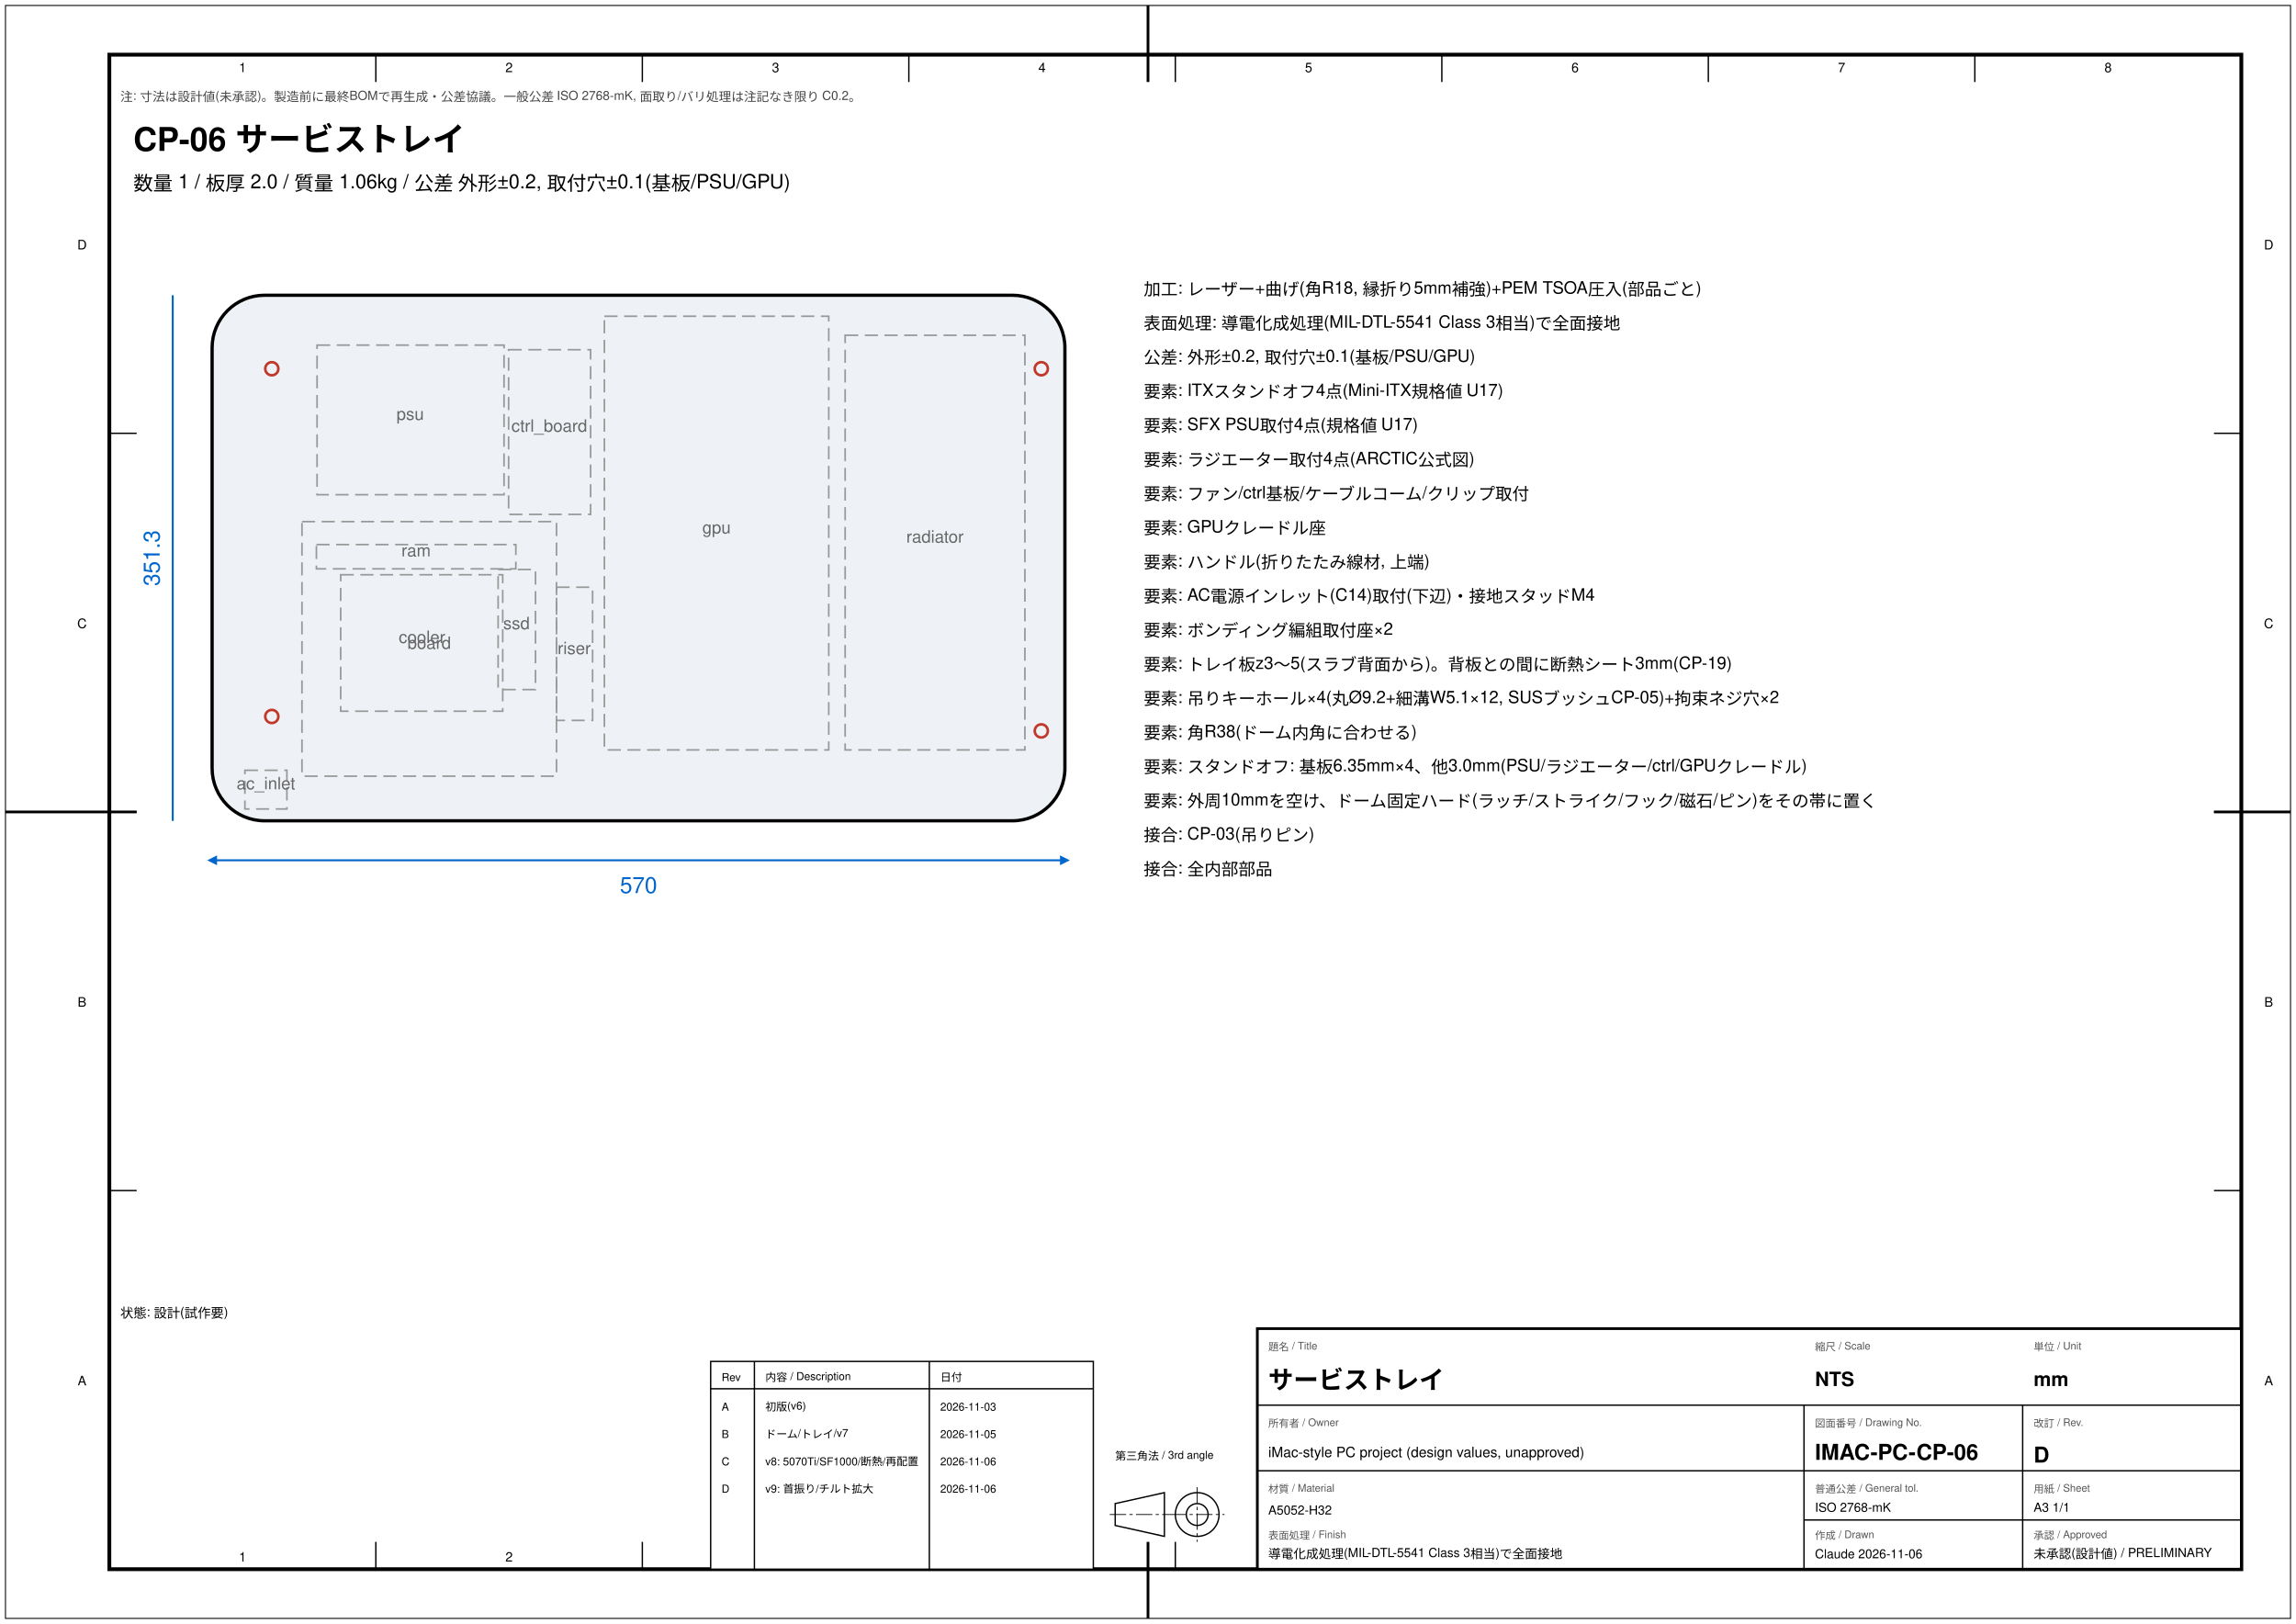
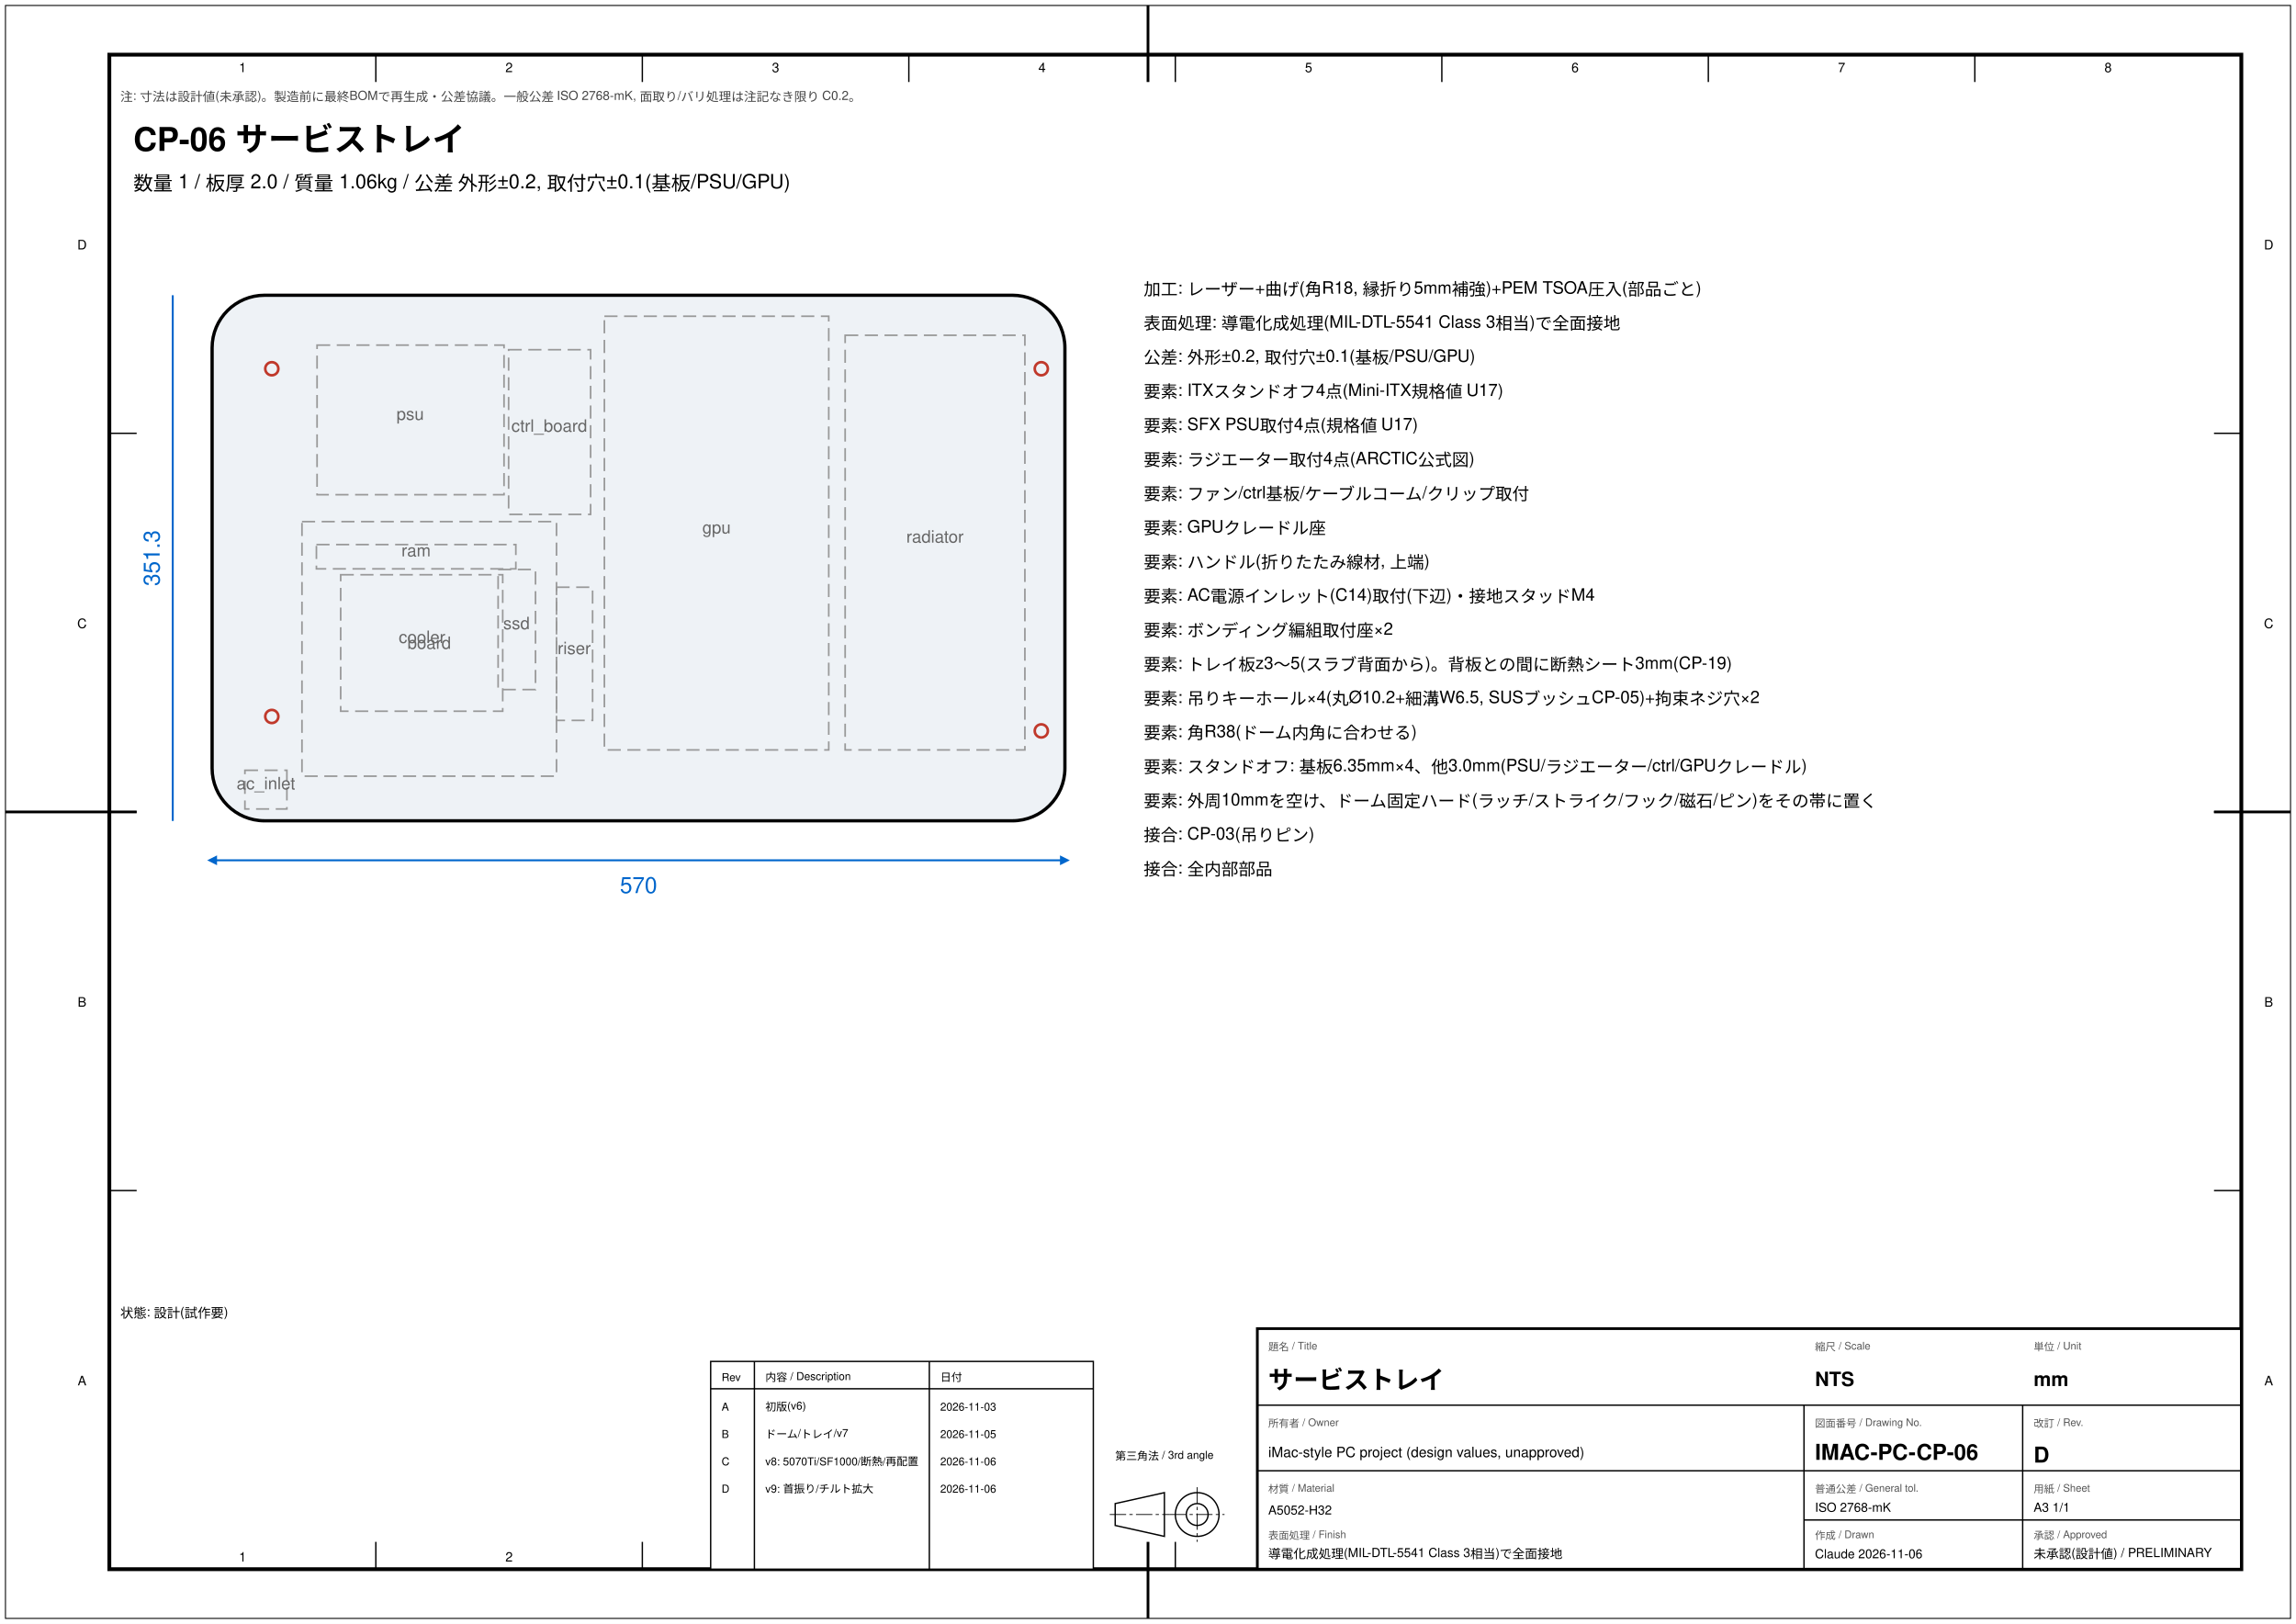
<svg xmlns="http://www.w3.org/2000/svg" viewBox="0 0 420 297" font-family="Helvetica,Arial,sans-serif">
  <defs>
    <marker id="a" markerWidth="5" markerHeight="5" refX="2.5" refY="2.5" orient="auto-start-reverse">
      <path d="M0,0 L5,2.5 L0,5 z" fill="#06c" />
    </marker>
  </defs>
  <rect width="100%" height="100%" fill="#fff" />
  <rect x="1" y="1" width="418" height="295" fill="none" stroke="#000" stroke-width=".18" />
  <rect x="20" y="10" width="390" height="277" fill="none" stroke="#000" stroke-width=".7" />
  <line x1="68.75" y1="10" x2="68.75" y2="15" stroke="#000" stroke-width="0.25" />
  <line x1="68.75" y1="287" x2="68.75" y2="282" stroke="#000" stroke-width="0.25" />
  <text x="44.38" y="13.20" font-size="2.4" text-anchor="middle" font-weight="normal" fill="#000">1</text>
  <text x="44.38" y="285.60" font-size="2.4" text-anchor="middle" font-weight="normal" fill="#000">1</text>
  <line x1="117.5" y1="10" x2="117.5" y2="15" stroke="#000" stroke-width="0.25" />
  <line x1="117.5" y1="287" x2="117.5" y2="282" stroke="#000" stroke-width="0.25" />
  <text x="93.12" y="13.20" font-size="2.4" text-anchor="middle" font-weight="normal" fill="#000">2</text>
  <text x="93.12" y="285.60" font-size="2.4" text-anchor="middle" font-weight="normal" fill="#000">2</text>
  <line x1="166.25" y1="10" x2="166.25" y2="15" stroke="#000" stroke-width="0.25" />
  <line x1="166.25" y1="287" x2="166.25" y2="282" stroke="#000" stroke-width="0.25" />
  <text x="141.88" y="13.20" font-size="2.4" text-anchor="middle" font-weight="normal" fill="#000">3</text>
  <text x="141.88" y="285.60" font-size="2.4" text-anchor="middle" font-weight="normal" fill="#000">3</text>
  <line x1="215.0" y1="10" x2="215.0" y2="15" stroke="#000" stroke-width="0.25" />
  <line x1="215.0" y1="287" x2="215.0" y2="282" stroke="#000" stroke-width="0.25" />
  <text x="190.62" y="13.20" font-size="2.4" text-anchor="middle" font-weight="normal" fill="#000">4</text>
  <text x="190.62" y="285.60" font-size="2.4" text-anchor="middle" font-weight="normal" fill="#000">4</text>
  <line x1="263.75" y1="10" x2="263.75" y2="15" stroke="#000" stroke-width="0.25" />
  <line x1="263.75" y1="287" x2="263.75" y2="282" stroke="#000" stroke-width="0.25" />
  <text x="239.38" y="13.20" font-size="2.4" text-anchor="middle" font-weight="normal" fill="#000">5</text>
  <text x="239.38" y="285.60" font-size="2.4" text-anchor="middle" font-weight="normal" fill="#000">5</text>
  <line x1="312.5" y1="10" x2="312.5" y2="15" stroke="#000" stroke-width="0.25" />
  <line x1="312.5" y1="287" x2="312.5" y2="282" stroke="#000" stroke-width="0.25" />
  <text x="288.12" y="13.20" font-size="2.4" text-anchor="middle" font-weight="normal" fill="#000">6</text>
  <text x="288.12" y="285.60" font-size="2.4" text-anchor="middle" font-weight="normal" fill="#000">6</text>
  <line x1="361.25" y1="10" x2="361.25" y2="15" stroke="#000" stroke-width="0.25" />
  <line x1="361.25" y1="287" x2="361.25" y2="282" stroke="#000" stroke-width="0.25" />
  <text x="336.88" y="13.20" font-size="2.4" text-anchor="middle" font-weight="normal" fill="#000">7</text>
  <text x="336.88" y="285.60" font-size="2.4" text-anchor="middle" font-weight="normal" fill="#000">7</text>
  <text x="385.62" y="13.20" font-size="2.4" text-anchor="middle" font-weight="normal" fill="#000">8</text>
  <text x="385.62" y="285.60" font-size="2.4" text-anchor="middle" font-weight="normal" fill="#000">8</text>
  <line x1="20" y1="79.25" x2="25" y2="79.25" stroke="#000" stroke-width="0.25" />
  <line x1="410" y1="79.25" x2="405" y2="79.25" stroke="#000" stroke-width="0.25" />
  <line x1="20" y1="148.5" x2="25" y2="148.5" stroke="#000" stroke-width="0.25" />
  <line x1="410" y1="148.5" x2="405" y2="148.5" stroke="#000" stroke-width="0.25" />
  <line x1="20" y1="217.75" x2="25" y2="217.75" stroke="#000" stroke-width="0.25" />
  <line x1="410" y1="217.75" x2="405" y2="217.75" stroke="#000" stroke-width="0.25" />
  <text x="15.00" y="45.62" font-size="2.4" text-anchor="middle" font-weight="normal" fill="#000">D</text>
  <text x="415.00" y="45.62" font-size="2.4" text-anchor="middle" font-weight="normal" fill="#000">D</text>
  <text x="15.00" y="114.88" font-size="2.4" text-anchor="middle" font-weight="normal" fill="#000">C</text>
  <text x="415.00" y="114.88" font-size="2.4" text-anchor="middle" font-weight="normal" fill="#000">C</text>
  <text x="15.00" y="184.12" font-size="2.4" text-anchor="middle" font-weight="normal" fill="#000">B</text>
  <text x="415.00" y="184.12" font-size="2.4" text-anchor="middle" font-weight="normal" fill="#000">B</text>
  <text x="15.00" y="253.38" font-size="2.4" text-anchor="middle" font-weight="normal" fill="#000">A</text>
  <text x="415.00" y="253.38" font-size="2.4" text-anchor="middle" font-weight="normal" fill="#000">A</text>
  <line x1="1" y1="148.5" x2="25" y2="148.5" stroke="#000" stroke-width="0.5" />
  <line x1="405" y1="148.5" x2="419" y2="148.5" stroke="#000" stroke-width="0.5" />
  <line x1="210.0" y1="1" x2="210.0" y2="15" stroke="#000" stroke-width="0.5" />
  <line x1="210.0" y1="282" x2="210.0" y2="296" stroke="#000" stroke-width="0.5" />
  <rect x="230" y="243" width="180" height="44" fill="#fff" stroke="#000" stroke-width=".5" />
  <line x1="230" y1="257" x2="410" y2="257" stroke="#000" stroke-width="0.25" />
  <line x1="230" y1="269" x2="410" y2="269" stroke="#000" stroke-width="0.25" />
  <line x1="330" y1="257" x2="330" y2="287" stroke="#000" stroke-width="0.25" />
  <line x1="370" y1="257" x2="370" y2="287" stroke="#000" stroke-width="0.25" />
  <line x1="330" y1="278" x2="410" y2="278" stroke="#000" stroke-width="0.25" />
  <text x="232.00" y="247.00" font-size="1.9" text-anchor="start" font-weight="normal" fill="#555">題名 / Title</text>
  <text x="232.00" y="254.00" font-size="4.6" text-anchor="start" font-weight="bold" fill="#000">サービストレイ</text>
  <text x="232.00" y="261.00" font-size="1.9" text-anchor="start" font-weight="normal" fill="#555">所有者 / Owner</text>
  <text x="232.00" y="266.50" font-size="2.6" text-anchor="start" font-weight="normal" fill="#000">iMac-style PC project (design values, unapproved)</text>
  <text x="232.00" y="273.00" font-size="1.9" text-anchor="start" font-weight="normal" fill="#555">材質 / Material</text>
  <text x="232.00" y="277.00" font-size="2.3" text-anchor="start" font-weight="normal" fill="#000">A5052-H32</text>
  <text x="232.00" y="281.50" font-size="1.9" text-anchor="start" font-weight="normal" fill="#555">表面処理 / Finish</text>
  <text x="232.00" y="285.00" font-size="2.3" text-anchor="start" font-weight="normal" fill="#000">導電化成処理(MIL-DTL-5541 Class 3相当)で全面接地</text>
  <text x="332.00" y="261.00" font-size="1.9" text-anchor="start" font-weight="normal" fill="#555">図面番号 / Drawing No.</text>
  <text x="332.00" y="267.00" font-size="4.0" text-anchor="start" font-weight="bold" fill="#000">IMAC-PC-CP-06</text>
  <text x="332.00" y="273.00" font-size="1.9" text-anchor="start" font-weight="normal" fill="#555">普通公差 / General tol.</text>
  <text x="332.00" y="276.50" font-size="2.3" text-anchor="start" font-weight="normal" fill="#000">ISO 2768-mK</text>
  <text x="372.00" y="261.00" font-size="1.9" text-anchor="start" font-weight="normal" fill="#555">改訂 / Rev.</text>
  <text x="372.00" y="267.50" font-size="4.0" text-anchor="start" font-weight="bold" fill="#000">D</text>
  <text x="372.00" y="273.00" font-size="1.9" text-anchor="start" font-weight="normal" fill="#555">用紙 / Sheet</text>
  <text x="372.00" y="276.50" font-size="2.3" text-anchor="start" font-weight="normal" fill="#000">A3  1/1</text>
  <text x="332.00" y="247.00" font-size="1.9" text-anchor="start" font-weight="normal" fill="#555">縮尺 / Scale</text>
  <text x="332.00" y="253.50" font-size="3.6" text-anchor="start" font-weight="bold" fill="#000">NTS</text>
  <text x="372.00" y="247.00" font-size="1.9" text-anchor="start" font-weight="normal" fill="#555">単位 / Unit</text>
  <text x="372.00" y="253.50" font-size="3.6" text-anchor="start" font-weight="bold" fill="#000">mm</text>
  <text x="332.00" y="281.50" font-size="1.9" text-anchor="start" font-weight="normal" fill="#555">作成 / Drawn</text>
  <text x="332.00" y="285.00" font-size="2.3" text-anchor="start" font-weight="normal" fill="#000">Claude 2026-11-06</text>
  <text x="372.00" y="281.50" font-size="1.9" text-anchor="start" font-weight="normal" fill="#555">承認 / Approved</text>
  <text x="372.00" y="285.00" font-size="2.3" text-anchor="start" font-weight="normal" fill="#000">未承認(設計値) / PRELIMINARY</text>
  <g transform="translate(204,273)" stroke="#000" stroke-width=".25" fill="none">
    <path d="M0,2 L9,0 L9,8 L0,6 Z" />
    <line x1="-1" y1="4" x2="10" y2="4" stroke="#000" stroke-width="0.15" stroke-dasharray="3,0.6,0.6,0.6" />
    <circle cx="15" cy="4" r="4" />
    <circle cx="15" cy="4" r="2" />
    <line x1="10" y1="4" x2="20" y2="4" stroke="#000" stroke-width="0.15" stroke-dasharray="3,0.6,0.6,0.6" />
    <line x1="15" y1="-1" x2="15" y2="9" stroke="#000" stroke-width="0.15" stroke-dasharray="3,0.6,0.6,0.6" />
  </g>
  <text x="204.00" y="267.00" font-size="2.0" text-anchor="start" font-weight="normal" fill="#000">第三角法 / 3rd angle</text>
  <rect x="130" y="249" width="70" height="38" fill="#fff" stroke="#000" stroke-width=".25" />
  <line x1="130" y1="254" x2="200" y2="254" stroke="#000" stroke-width="0.25" />
  <line x1="138" y1="249" x2="138" y2="287" stroke="#000" stroke-width="0.25" />
  <line x1="170" y1="249" x2="170" y2="287" stroke="#000" stroke-width="0.25" />
  <text x="132.00" y="252.60" font-size="2.0" text-anchor="start" font-weight="normal" fill="#000">Rev</text>
  <text x="140.00" y="252.60" font-size="2.0" text-anchor="start" font-weight="normal" fill="#000">内容 / Description</text>
  <text x="172.00" y="252.60" font-size="2.0" text-anchor="start" font-weight="normal" fill="#000">日付</text>
  <text x="132.00" y="258.00" font-size="2.0" text-anchor="start" font-weight="normal" fill="#000">A</text>
  <text x="140.00" y="258.00" font-size="2.0" text-anchor="start" font-weight="normal" fill="#000">初版(v6)</text>
  <text x="172.00" y="258.00" font-size="2.0" text-anchor="start" font-weight="normal" fill="#000">2026-11-03</text>
  <text x="132.00" y="263.00" font-size="2.0" text-anchor="start" font-weight="normal" fill="#000">B</text>
  <text x="140.00" y="263.00" font-size="2.0" text-anchor="start" font-weight="normal" fill="#000">ドーム/トレイ/v7</text>
  <text x="172.00" y="263.00" font-size="2.0" text-anchor="start" font-weight="normal" fill="#000">2026-11-05</text>
  <text x="132.00" y="268.00" font-size="2.0" text-anchor="start" font-weight="normal" fill="#000">C</text>
  <text x="140.00" y="268.00" font-size="2.0" text-anchor="start" font-weight="normal" fill="#000">v8: 5070Ti/SF1000/断熱/再配置</text>
  <text x="172.00" y="268.00" font-size="2.0" text-anchor="start" font-weight="normal" fill="#000">2026-11-06</text>
  <text x="132.00" y="273.00" font-size="2.0" text-anchor="start" font-weight="normal" fill="#000">D</text>
  <text x="140.00" y="273.00" font-size="2.0" text-anchor="start" font-weight="normal" fill="#000">v9: 首振り/チルト拡大</text>
  <text x="172.00" y="273.00" font-size="2.0" text-anchor="start" font-weight="normal" fill="#000">2026-11-06</text>
  <text x="22.00" y="241.00" font-size="2.4" text-anchor="start" font-weight="normal" fill="#000">状態: 設計(試作要)</text>
  <text x="22.00" y="18.50" font-size="2.3" text-anchor="start" font-weight="normal" fill="#444">注: 寸法は設計値(未承認)。製造前に最終BOMで再生成・公差協議。一般公差 ISO 2768-mK, 面取り/バリ処理は注記なき限り C0.2。</text>
  <g transform="translate(22,18) scale(1.2)">
    <text x="2" y="8" font-size="5" font-weight="bold">CP-06 サービストレイ</text>
    <text x="2" y="14" font-size="3">数量 1 / 板厚 2.0 / 質量 1.06kg / 公差 外形±0.2, 取付穴±0.1(基板/PSU/GPU)</text>
    <rect x="14" y="30" width="130.0" height="80.1" rx="8.0" fill="#eef2f6" stroke="#000" stroke-width=".5" />
    <line x1="14" y1="116.121" x2="144.0" y2="116.121" stroke="#06c" stroke-width=".3" marker-start="url(#a)" marker-end="url(#a)" />
    <text x="79.0" y="121.121" font-size="3.4" text-anchor="middle" fill="#06c">570</text>
    <line x1="8" y1="30" x2="8" y2="110.121" stroke="#06c" stroke-width=".3" />
    <text x="6" y="70.061" font-size="3.4" text-anchor="middle" fill="#06c" transform="rotate(-90 6 70.06053)">351.3</text>
    <rect x="27.7" y="64.5" width="38.8" height="38.8" fill="none" stroke="#999" stroke-width=".25" stroke-dasharray="2,1" />
    <text x="47.1" y="83.9" font-size="2.6" text-anchor="middle" fill="#666">board</text>
    <rect x="33.6" y="72.6" width="24.7" height="20.8" fill="none" stroke="#999" stroke-width=".25" stroke-dasharray="2,1" />
    <text x="46.0" y="83.0" font-size="2.6" text-anchor="middle" fill="#666">cooler</text>
    <rect x="110.5" y="36.1" width="27.4" height="63.2" fill="none" stroke="#999" stroke-width=".25" stroke-dasharray="2,1" />
    <text x="124.2" y="67.7" font-size="2.6" text-anchor="middle" fill="#666">radiator</text>
    <rect x="73.8" y="33.2" width="34.2" height="66.1" fill="none" stroke="#999" stroke-width=".25" stroke-dasharray="2,1" />
    <text x="90.9" y="66.3" font-size="2.6" text-anchor="middle" fill="#666">gpu</text>
    <rect x="66.5" y="74.5" width="5.5" height="20.3" fill="none" stroke="#999" stroke-width=".25" stroke-dasharray="2,1" />
    <text x="69.2" y="84.7" font-size="2.6" text-anchor="middle" fill="#666">riser</text>
    <rect x="30.0" y="37.6" width="28.5" height="22.8" fill="none" stroke="#999" stroke-width=".25" stroke-dasharray="2,1" />
    <text x="44.2" y="49.0" font-size="2.6" text-anchor="middle" fill="#666">psu</text>
    <rect x="59.2" y="38.3" width="12.5" height="25.1" fill="none" stroke="#999" stroke-width=".25" stroke-dasharray="2,1" />
    <text x="65.4" y="50.8" font-size="2.6" text-anchor="middle" fill="#666">ctrl_board</text>
    <rect x="57.6" y="71.8" width="5.7" height="18.3" fill="none" stroke="#999" stroke-width=".25" stroke-dasharray="2,1" />
    <text x="60.4" y="80.9" font-size="2.6" text-anchor="middle" fill="#666">ssd</text>
    <rect x="29.9" y="68.0" width="30.4" height="3.7" fill="none" stroke="#999" stroke-width=".25" stroke-dasharray="2,1" />
    <text x="45.1" y="69.8" font-size="2.6" text-anchor="middle" fill="#666">ram</text>
    <rect x="19.0" y="102.4" width="6.4" height="5.9" fill="none" stroke="#999" stroke-width=".25" stroke-dasharray="2,1" />
    <text x="22.2" y="105.3" font-size="2.6" text-anchor="middle" fill="#666">ac_inlet</text>
    <circle cx="23.1" cy="94.2" r="1.0" fill="none" stroke="#c0392b" stroke-width=".4" />
    <circle cx="140.4" cy="96.4" r="1.0" fill="none" stroke="#c0392b" stroke-width=".4" />
    <circle cx="23.1" cy="41.2" r="1.0" fill="none" stroke="#c0392b" stroke-width=".4" />
    <circle cx="140.4" cy="41.2" r="1.0" fill="none" stroke="#c0392b" stroke-width=".4" />
    <text x="156" y="30" font-size="2.6">加工: レーザー+曲げ(角R18, 縁折り5mm補強)+PEM TSOA圧入(部品ごと)</text>
    <text x="156" y="35.2" font-size="2.6">表面処理: 導電化成処理(MIL-DTL-5541 Class 3相当)で全面接地</text>
    <text x="156" y="40.4" font-size="2.6">公差: 外形±0.2, 取付穴±0.1(基板/PSU/GPU)</text>
    <text x="156" y="45.6" font-size="2.6">要素: ITXスタンドオフ4点(Mini-ITX規格値 U17)</text>
    <text x="156" y="50.8" font-size="2.6">要素: SFX PSU取付4点(規格値 U17)</text>
    <text x="156" y="56" font-size="2.6">要素: ラジエーター取付4点(ARCTIC公式図)</text>
    <text x="156" y="61.2" font-size="2.6">要素: ファン/ctrl基板/ケーブルコーム/クリップ取付</text>
    <text x="156" y="66.4" font-size="2.6">要素: GPUクレードル座</text>
    <text x="156" y="71.6" font-size="2.6">要素: ハンドル(折りたたみ線材, 上端)</text>
    <text x="156" y="76.8" font-size="2.6">要素: AC電源インレット(C14)取付(下辺)・接地スタッドM4</text>
    <text x="156" y="82" font-size="2.6">要素: ボンディング編組取付座×2</text>
    <text x="156" y="87.2" font-size="2.6">要素: トレイ板z3〜5(スラブ背面から)。背板との間に断熱シート3mm(CP-19)</text>
-     <text x="156" y="92.4" font-size="2.6">要素: 吊りキーホール×4(丸Ø9.2+細溝W5.1×12, SUSブッシュCP-05)+拘束ネジ穴×2</text>
+     <text x="156" y="92.4" font-size="2.6">要素: 吊りキーホール×4(丸Ø10.2+細溝W6.5, SUSブッシュCP-05)+拘束ネジ穴×2</text>
    <text x="156" y="97.6" font-size="2.6">要素: 角R38(ドーム内角に合わせる)</text>
    <text x="156" y="102.8" font-size="2.6">要素: スタンドオフ: 基板6.35mm×4、他3.0mm(PSU/ラジエーター/ctrl/GPUクレードル)</text>
    <text x="156" y="108" font-size="2.6">要素: 外周10mmを空け、ドーム固定ハード(ラッチ/ストライク/フック/磁石/ピン)をその帯に置く</text>
    <text x="156" y="113.2" font-size="2.6">接合: CP-03(吊りピン)</text>
    <text x="156" y="118.4" font-size="2.6">接合: 全内部部品</text>
  </g>
</svg>
